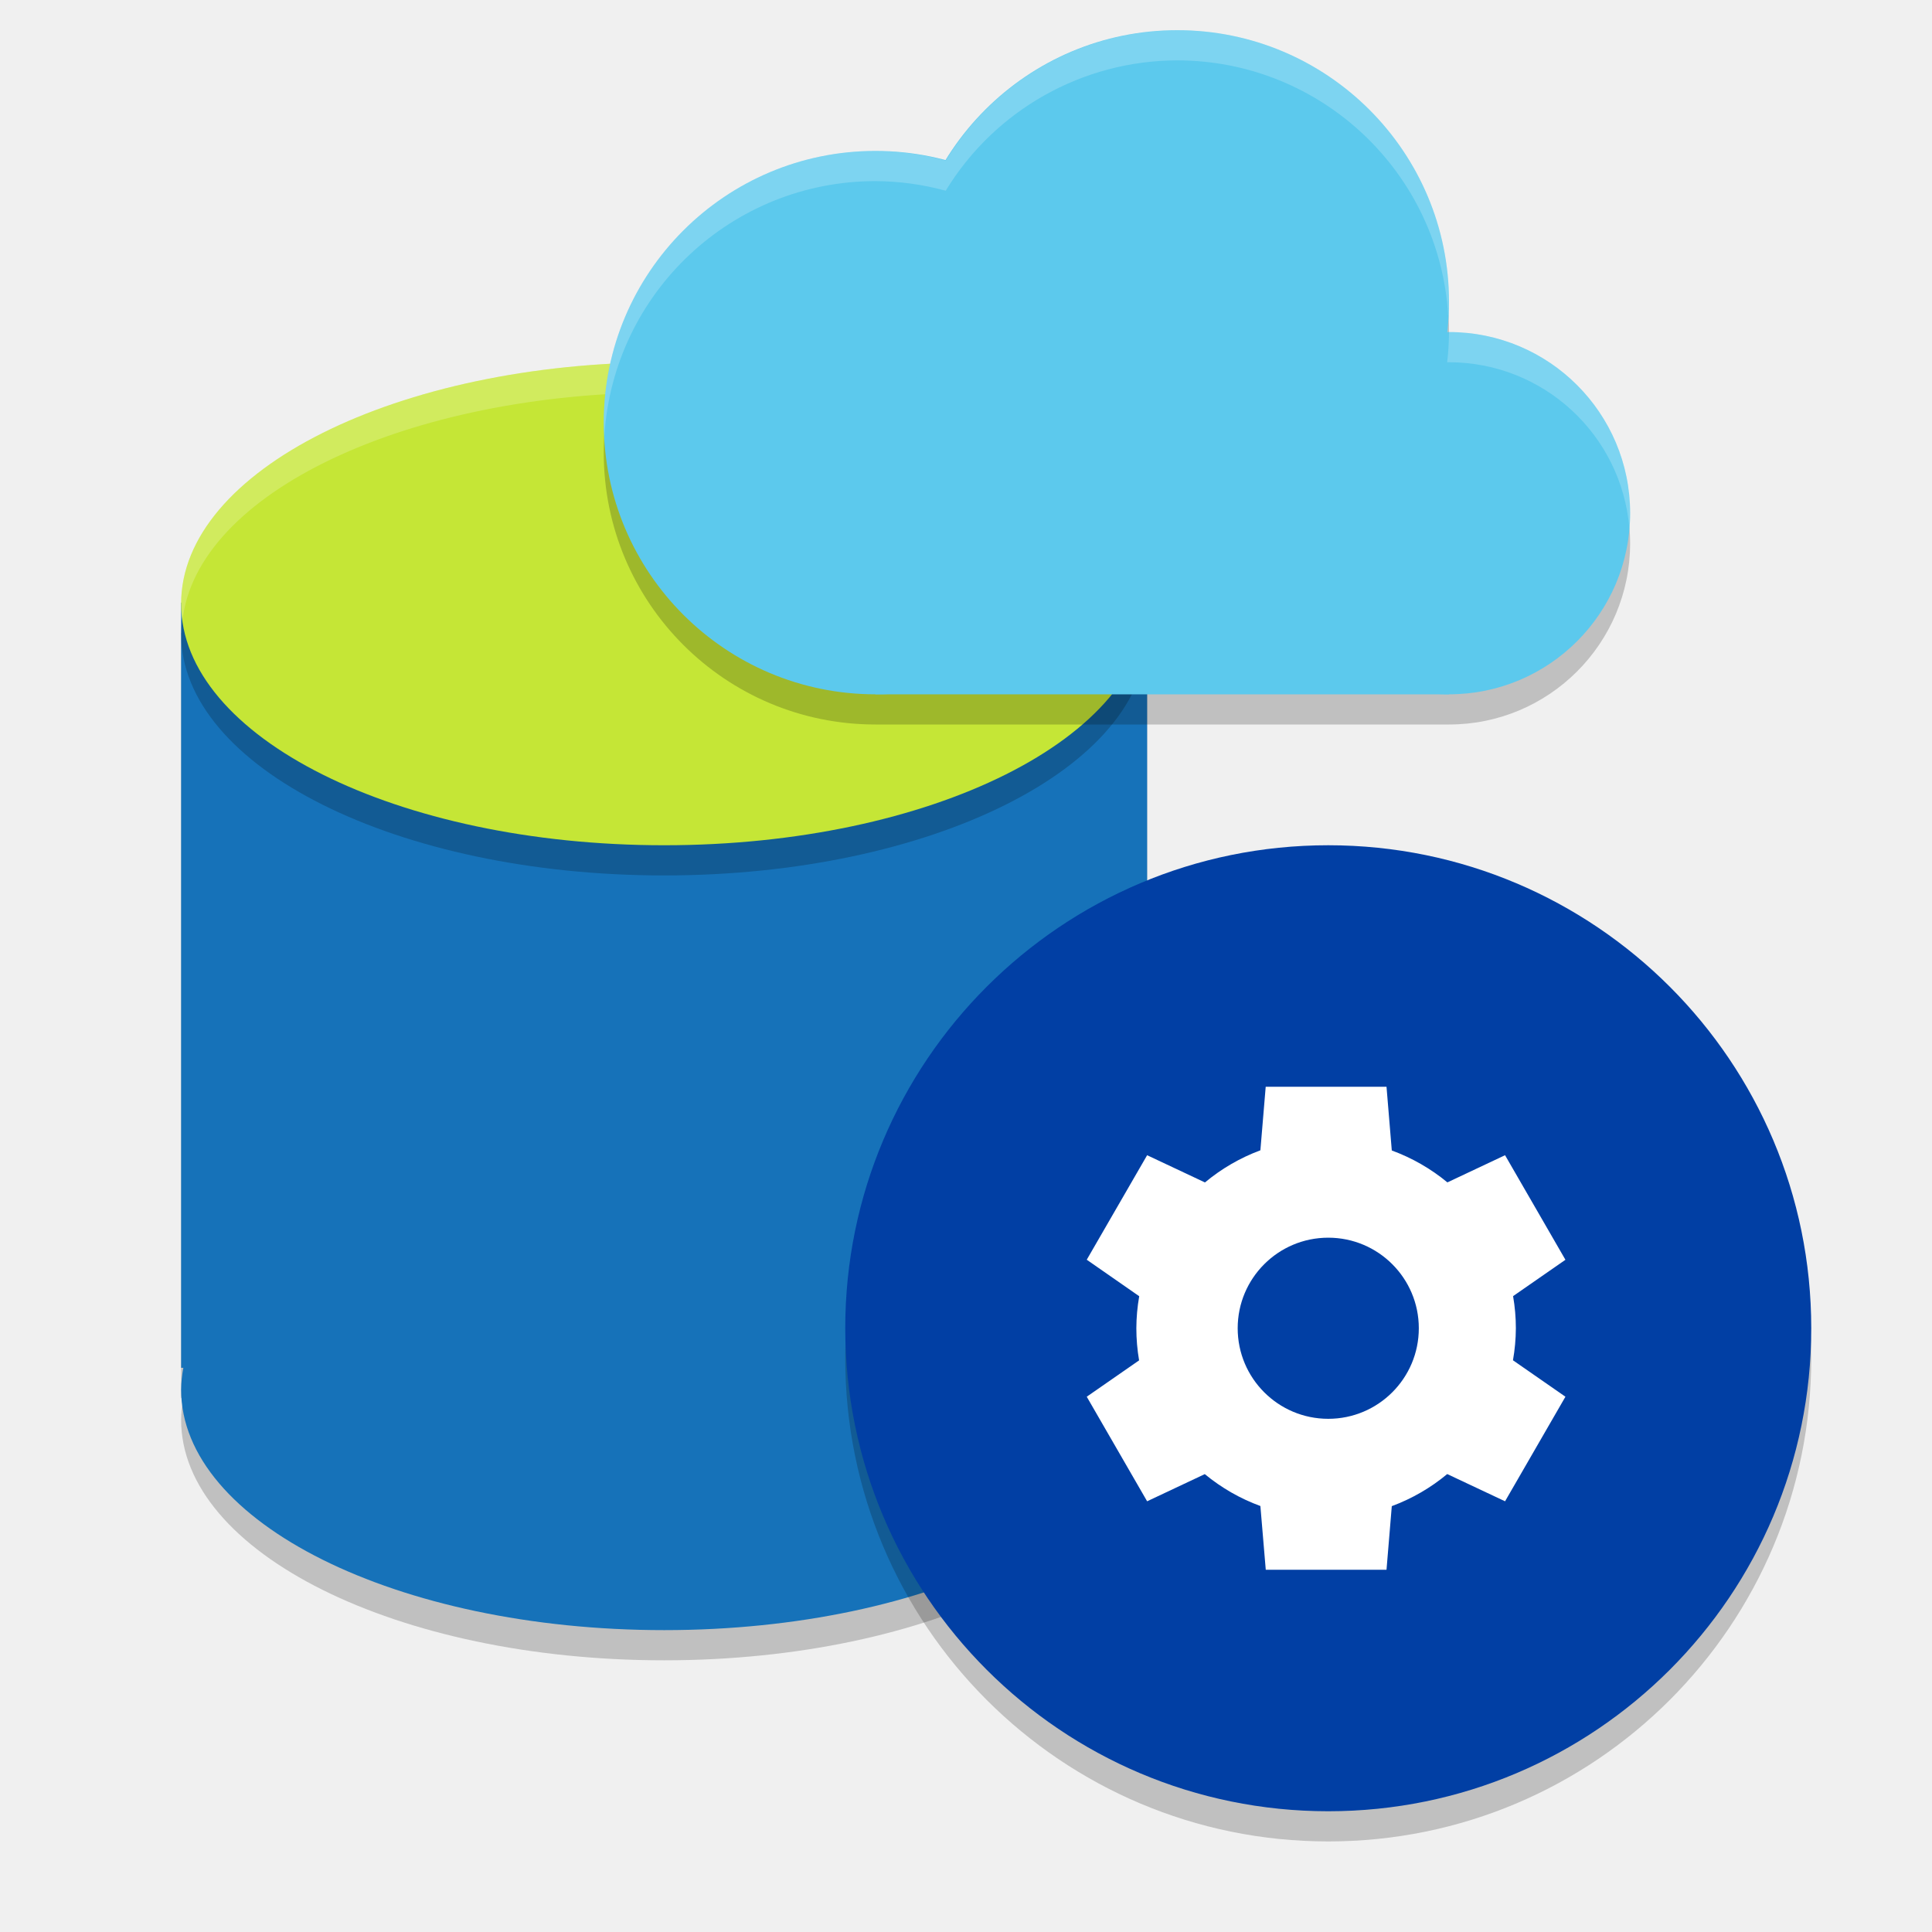
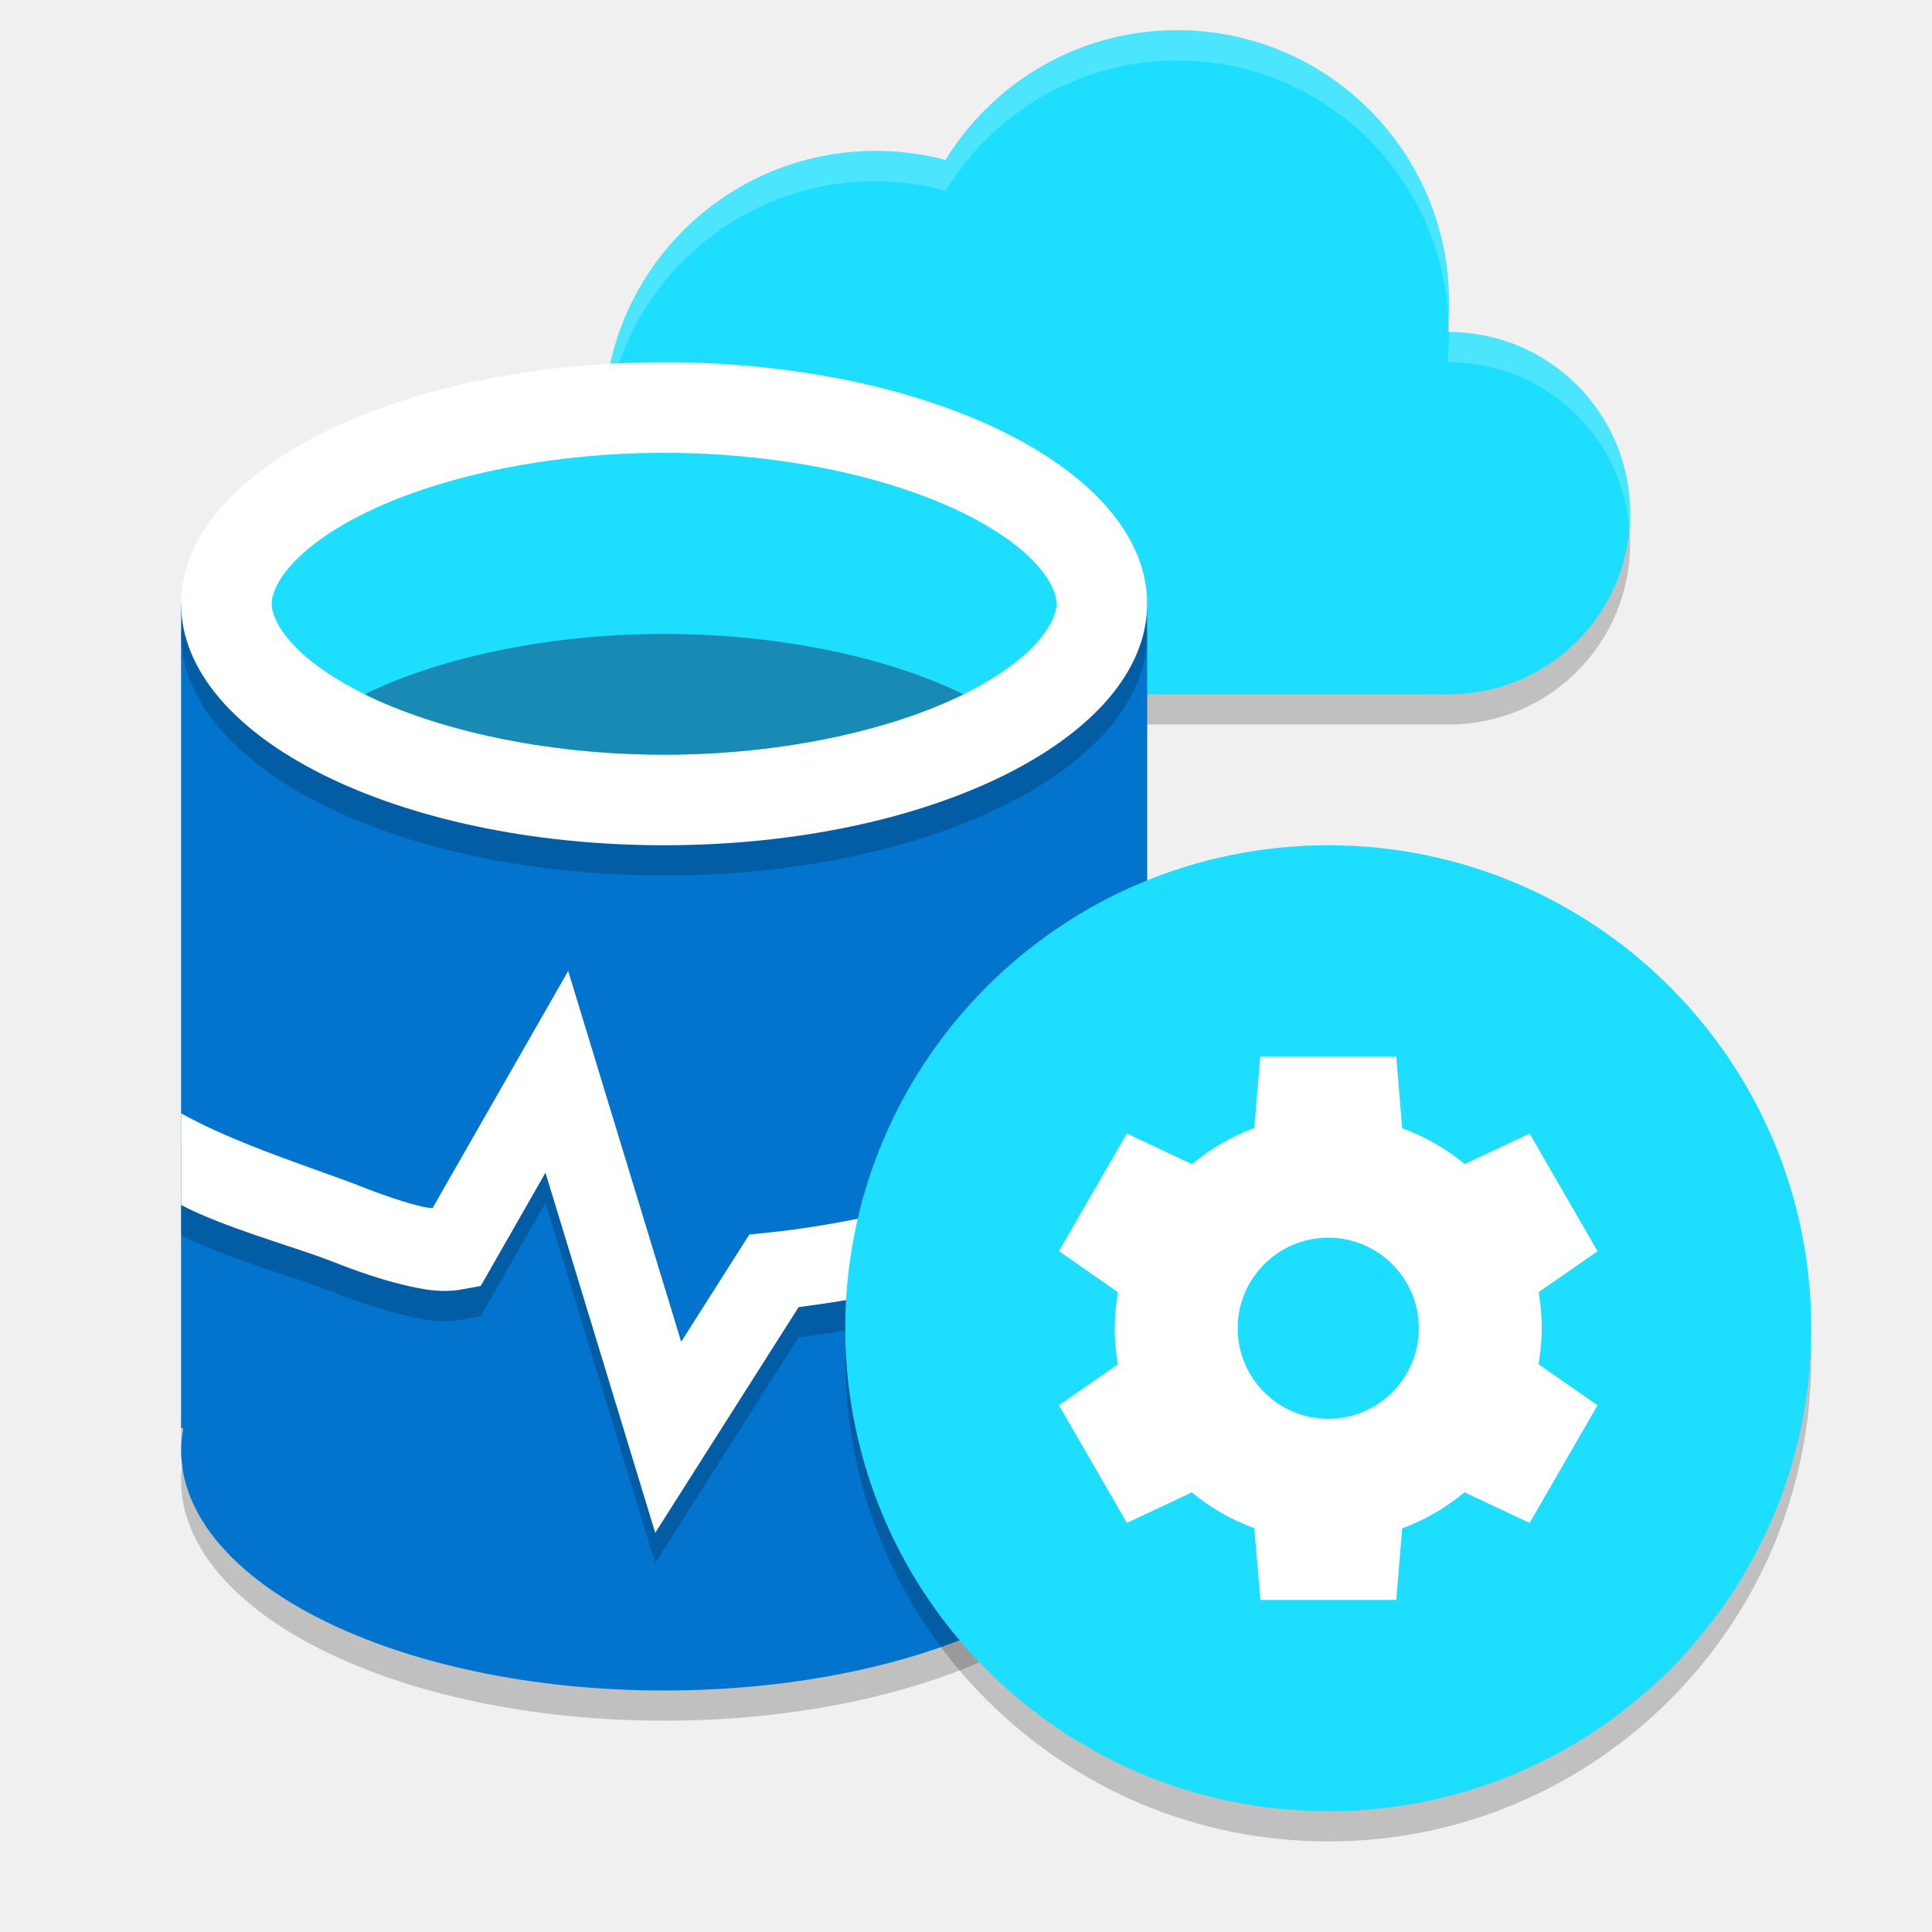
<svg xmlns="http://www.w3.org/2000/svg" width="64" height="64" version="1.1">
-   <g transform="translate(0,-268.3)">
-     <path style="opacity:0.2" d="m 6,289.265 v 25.345 h 0.074 c -0.047,0.241 -0.071,0.482 -0.074,0.724 0,4.399 7.163,7.966 16,7.966 8.837,0 16,-3.566 16,-7.966 -0.004,-0.242 -0.031,-0.483 -0.08,-0.724 H 38 v -25.345 z" />
-     <path style="fill:#1672b9" d="m 6,288.265 v 25.345 h 0.074 c -0.047,0.241 -0.071,0.482 -0.074,0.724 0,4.399 7.163,7.966 16,7.966 8.837,0 16,-3.566 16,-7.966 -0.004,-0.242 -0.031,-0.483 -0.08,-0.724 H 38 v -25.345 z" />
-     <circle style="opacity:0.2" cx="44" cy="313.3" r="16" />
-     <ellipse style="opacity:0.2" cx="22" cy="289.3" rx="16" ry="8" />
-     <ellipse style="fill:#c5e636" cx="22" cy="288.3" rx="16" ry="8" />
-     <path style="opacity:0.2;fill:#ffffff" transform="translate(0,268.3)" d="M 22 12 A 16 8 0 0 0 6 20 A 16 8 0 0 0 6.043 20.574 A 16 8 0 0 1 22 13 A 16 8 0 0 1 37.957 20.426 A 16 8 0 0 0 38 20 A 16 8 0 0 0 22 12 z" />
-     <path style="opacity:0.2" d="m 39,270.3 a 9,9 0 0 0 -7.676,4.316 A 9,9 0 0 0 29,274.3 a 9,9 0 0 0 -9,9 9,9 0 0 0 9,9 h 19 a 6,6 0 0 0 6,-6 6,6 0 0 0 -6,-6 6,6 0 0 0 -0.062,0.004 9,9 0 0 0 0.062,-1.004 9,9 0 0 0 -9,-9 z" />
-     <circle style="fill:#5cc9ed" cx="29" cy="282.3" r="9" />
-     <circle style="fill:#5cc9ed" cx="39" cy="278.3" r="9" />
-     <circle style="fill:#5cc9ed" cx="48" cy="285.3" r="6" />
-     <rect style="fill:#5cc9ed" width="19" height="8.571" x="29" y="282.73" />
-     <circle style="fill:#013fa4" cx="44" cy="312.3" r="16" />
-     <path style="fill:#ffffff" transform="translate(0,268.3)" d="M 41.928 36 L 41.752 38.105 A 6.286 6.286 0 0 0 39.916 39.17 L 38 38.268 L 36 41.73 L 37.738 42.939 A 6.286 6.286 0 0 0 37.643 44 A 6.286 6.286 0 0 0 37.734 45.064 L 36 46.268 L 38 49.732 L 39.91 48.832 A 6.286 6.286 0 0 0 41.752 49.889 L 41.93 52 L 45.93 52 L 46.105 49.893 A 6.286 6.286 0 0 0 47.941 48.83 L 49.857 49.732 L 51.857 46.268 L 50.119 45.061 A 6.286 6.286 0 0 0 50.215 44 A 6.286 6.286 0 0 0 50.123 42.936 L 51.857 41.732 L 49.857 38.268 L 47.947 39.168 A 6.286 6.286 0 0 0 46.105 38.111 L 45.93 36 L 41.93 36 L 41.928 36 z M 44 41 A 3 3 0 0 1 47 44 A 3 3 0 0 1 44 47 A 3 3 0 0 1 41 44 A 3 3 0 0 1 44 41 z" />
-     <path style="opacity:0.2;fill:#ffffff" transform="translate(0,268.3)" d="M 39 1 A 9 9 0 0 0 31.328 5.318 A 9 9 0 0 0 29 5 A 9 9 0 0 0 20 14 A 9 9 0 0 0 20.021 14.424 A 9 9 0 0 1 29 6 A 9 9 0 0 1 31.328 6.318 A 9 9 0 0 1 39 2 A 9 9 0 0 1 47.975 10.477 A 9 9 0 0 0 48 10 A 9 9 0 0 0 39 1 z M 48 11 A 9 9 0 0 1 47.939 12.002 A 6 6 0 0 1 48 12 A 6 6 0 0 1 53.975 17.498 A 6 6 0 0 0 54 17 A 6 6 0 0 0 48 11 z" />
-   </g>
+   <path style="opacity:0.2" d="M 39,2 A 9,9 0 0 0 31.324,6.316 9,9 0 0 0 29,6 a 9,9 0 0 0 -9,9 9,9 0 0 0 9,9 h 19 a 6,6 0 0 0 6,-6 6,6 0 0 0 -6,-6 6,6 0 0 0 -0.062,0.004 9,9 0 0 0 0.062,-1.004 9,9 0 0 0 -9,-9 z" />
+   <circle style="fill:#1edeff" cx="29" cy="14" r="9" />
+   <circle style="fill:#1edeff" cx="39" cy="10" r="9" />
+   <circle style="fill:#1edeff" cx="48" cy="17" r="6" />
+   <rect style="fill:#1edeff" width="19" height="8.571" x="29" y="14.43" />
+   <path style="opacity:0.2;fill:#ffffff" d="M 39,1 A 9,9 0 0 0 31.328,5.318 9,9 0 0 0 29,5 9,9 0 0 0 20,14 9,9 0 0 0 20.021,14.424 9,9 0 0 1 29,6 9,9 0 0 1 31.328,6.318 9,9 0 0 1 39,2 9,9 0 0 1 47.975,10.477 9,9 0 0 0 48,10 9,9 0 0 0 39,1 Z m 9,10 A 9,9 0 0 1 47.939,12.002 6,6 0 0 1 48,12 6,6 0 0 1 53.975,17.498 6,6 0 0 0 54,17 6,6 0 0 0 48,11 Z" />
+   <path style="opacity:0.2" d="m 6,20.965 v 27.345 h 0.074 c -0.047,0.241 -0.071,0.482 -0.074,0.724 0,4.399 7.163,7.966 16,7.966 8.837,0 16,-3.566 16,-7.966 -0.004,-0.242 -0.031,-0.483 -0.08,-0.724 H 38 V 20.965 Z" />
+   <path style="fill:#0274cd" d="m 6,19.965 v 27.345 h 0.074 c -0.047,0.241 -0.071,0.482 -0.074,0.724 0,4.399 7.163,7.966 16,7.966 8.837,0 16,-3.566 16,-7.966 -0.004,-0.242 -0.031,-0.483 -0.08,-0.724 H 38 V 19.965 Z" />
+   <path style="opacity:0.2" d="m 18.822,33.165 -4.492,7.852 c -0.148,-0.016 -0.142,0.002 -0.357,-0.049 -0.521,-0.124 -1.21,-0.348 -2.003,-0.661 C 10.577,39.755 7.849,38.918 6,37.881 v 3.036 c 1.445,0.76 3.803,1.398 4.992,1.867 0.876,0.346 1.663,0.609 2.362,0.776 0.699,0.167 1.279,0.274 1.958,0.151 L 15.924,43.6 18.07,39.847 21.705,51.777 l 4.75,-7.477 C 29.732,43.874 35.039,42.813 38,40.774 v -3.427 c -2.76,2.602 -8.845,4.104 -12.534,4.482 l -0.643,0.065 -2.258,3.555 z" />
+   <path style="fill:#ffffff" d="m 18.822,32.165 -4.492,7.852 c -0.148,-0.016 -0.142,0.002 -0.357,-0.049 -0.521,-0.124 -1.21,-0.348 -2.003,-0.661 C 10.577,38.755 7.849,37.918 6,36.881 v 3.036 c 1.445,0.76 3.803,1.398 4.992,1.867 0.876,0.346 1.663,0.609 2.362,0.776 0.699,0.167 1.279,0.274 1.958,0.151 L 15.924,42.6 18.07,38.847 21.705,50.777 l 4.75,-7.477 C 29.732,42.874 35.039,41.813 38,39.774 v -3.427 c -2.76,2.602 -8.845,4.104 -12.534,4.482 l -0.643,0.065 -2.258,3.555 z" />
+   <circle style="opacity:0.2" cx="44" cy="45" r="16" />
+   <ellipse style="opacity:0.2" cx="22" cy="21" rx="16" ry="8" />
+   <ellipse style="fill:#ffffff" cx="22" cy="20" rx="16" ry="8" />
+   <circle style="fill:#1edeff" cx="44" cy="44" r="16" />
+   <path style="fill:#ffffff" d="M 41.748 35 L 41.551 37.367 A 7.072 7.072 0 0 0 39.486 38.566 L 37.33 37.551 L 35.08 41.445 L 37.035 42.807 A 7.072 7.072 0 0 0 36.928 44 A 7.072 7.072 0 0 0 37.031 45.197 L 35.08 46.551 L 37.33 50.449 L 39.479 49.436 A 7.072 7.072 0 0 0 41.551 50.625 L 41.752 53 L 46.252 53 L 46.449 50.629 A 7.072 7.072 0 0 0 48.514 49.434 L 50.67 50.449 L 52.92 46.551 L 50.965 45.193 A 7.072 7.072 0 0 0 51.072 44 A 7.072 7.072 0 0 0 50.969 42.803 L 52.92 41.449 L 50.67 37.551 L 48.521 38.562 A 7.072 7.072 0 0 0 46.449 37.375 L 46.252 35 L 41.752 35 L 41.748 35 z M 44 41 A 3 3 0 0 1 47 44 A 3 3 0 0 1 44 47 A 3 3 0 0 1 41 44 A 3 3 0 0 1 44 41 z" />
+   <path style="fill:#1edeff" d="M 22 15 C 17.987 15 14.377 15.853 12.027 17.027 C 9.678 18.202 9 19.412 9 20 C 9 20.588 9.678 21.798 12.027 22.973 C 14.377 24.147 17.987 25 22 25 C 26.013 25 29.623 24.147 31.973 22.973 C 34.322 21.798 35 20.588 35 20 C 35 19.412 34.322 18.202 31.973 17.027 C 29.623 15.853 26.013 15 22 15 z" />
+   <path style="fill:#198ab3" d="M 22 21 C 18.018 21 14.435 21.839 12.084 23 C 14.435 24.161 18.018 25 22 25 C 25.982 25 29.565 24.161 31.916 23 C 29.565 21.839 25.982 21 22 21 z" />
</svg>
